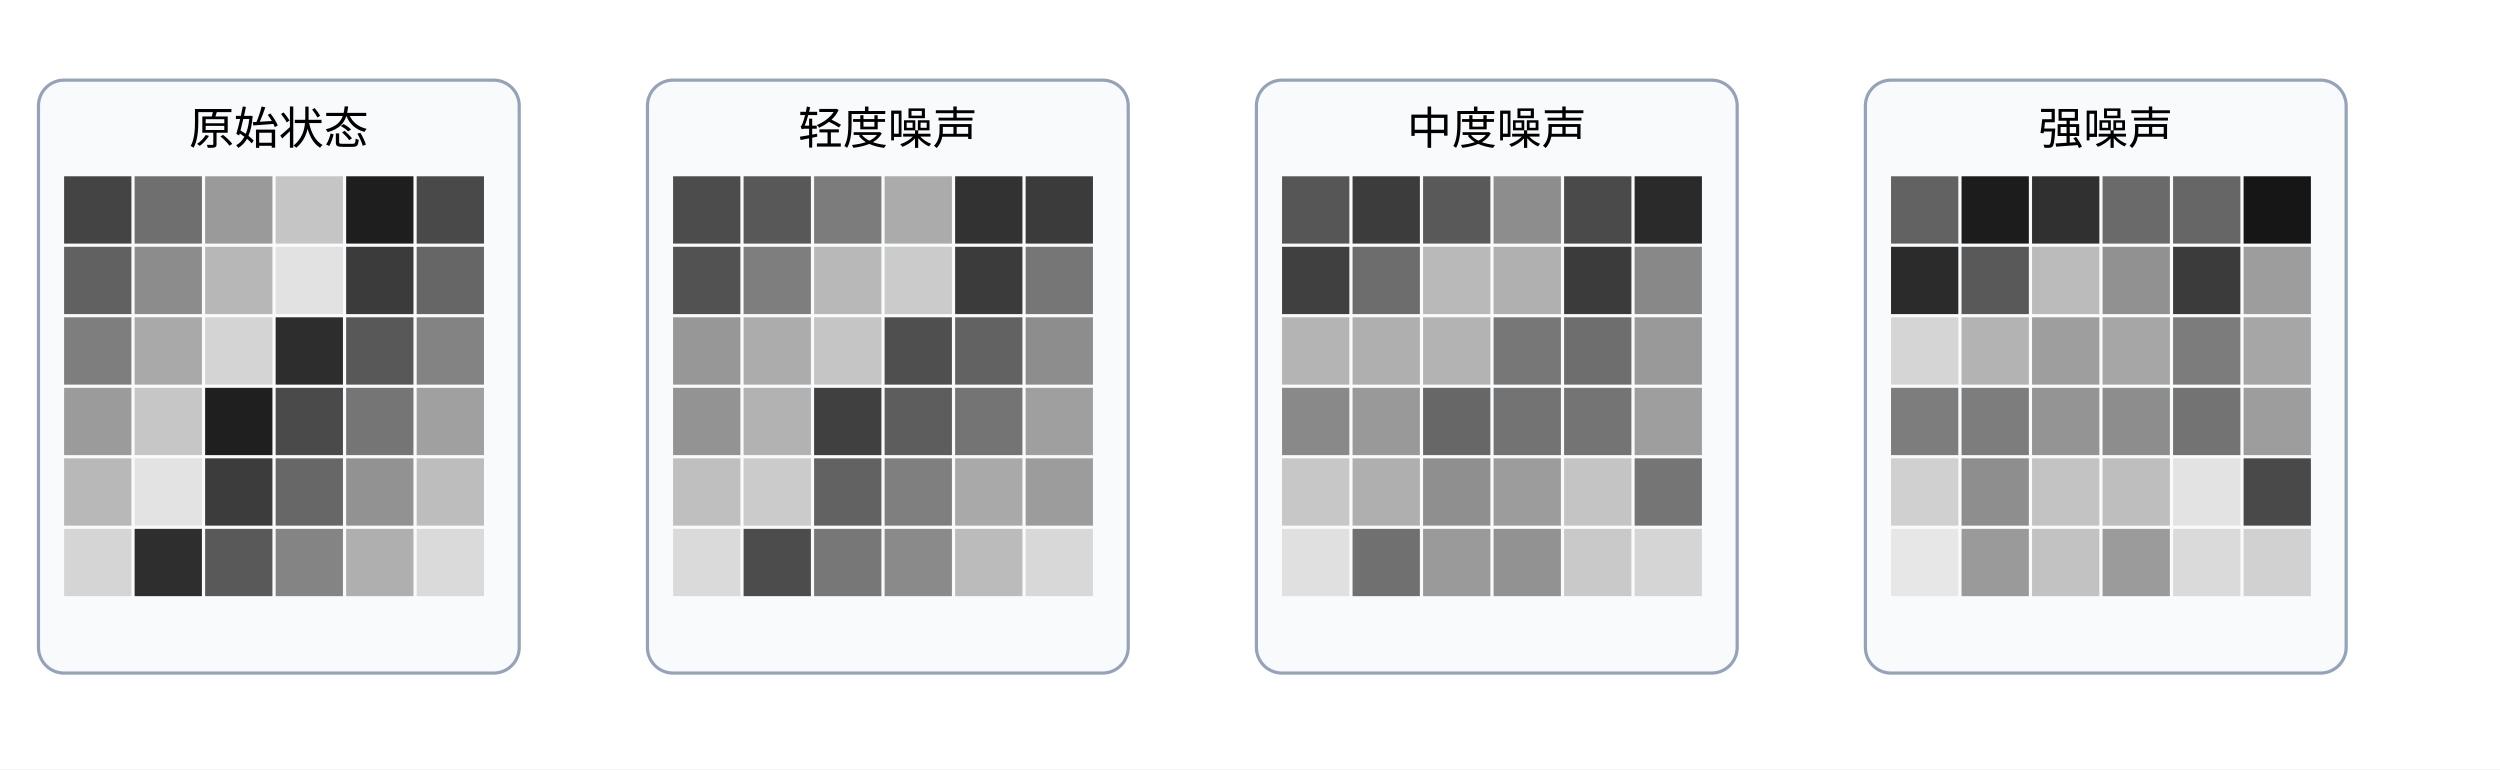
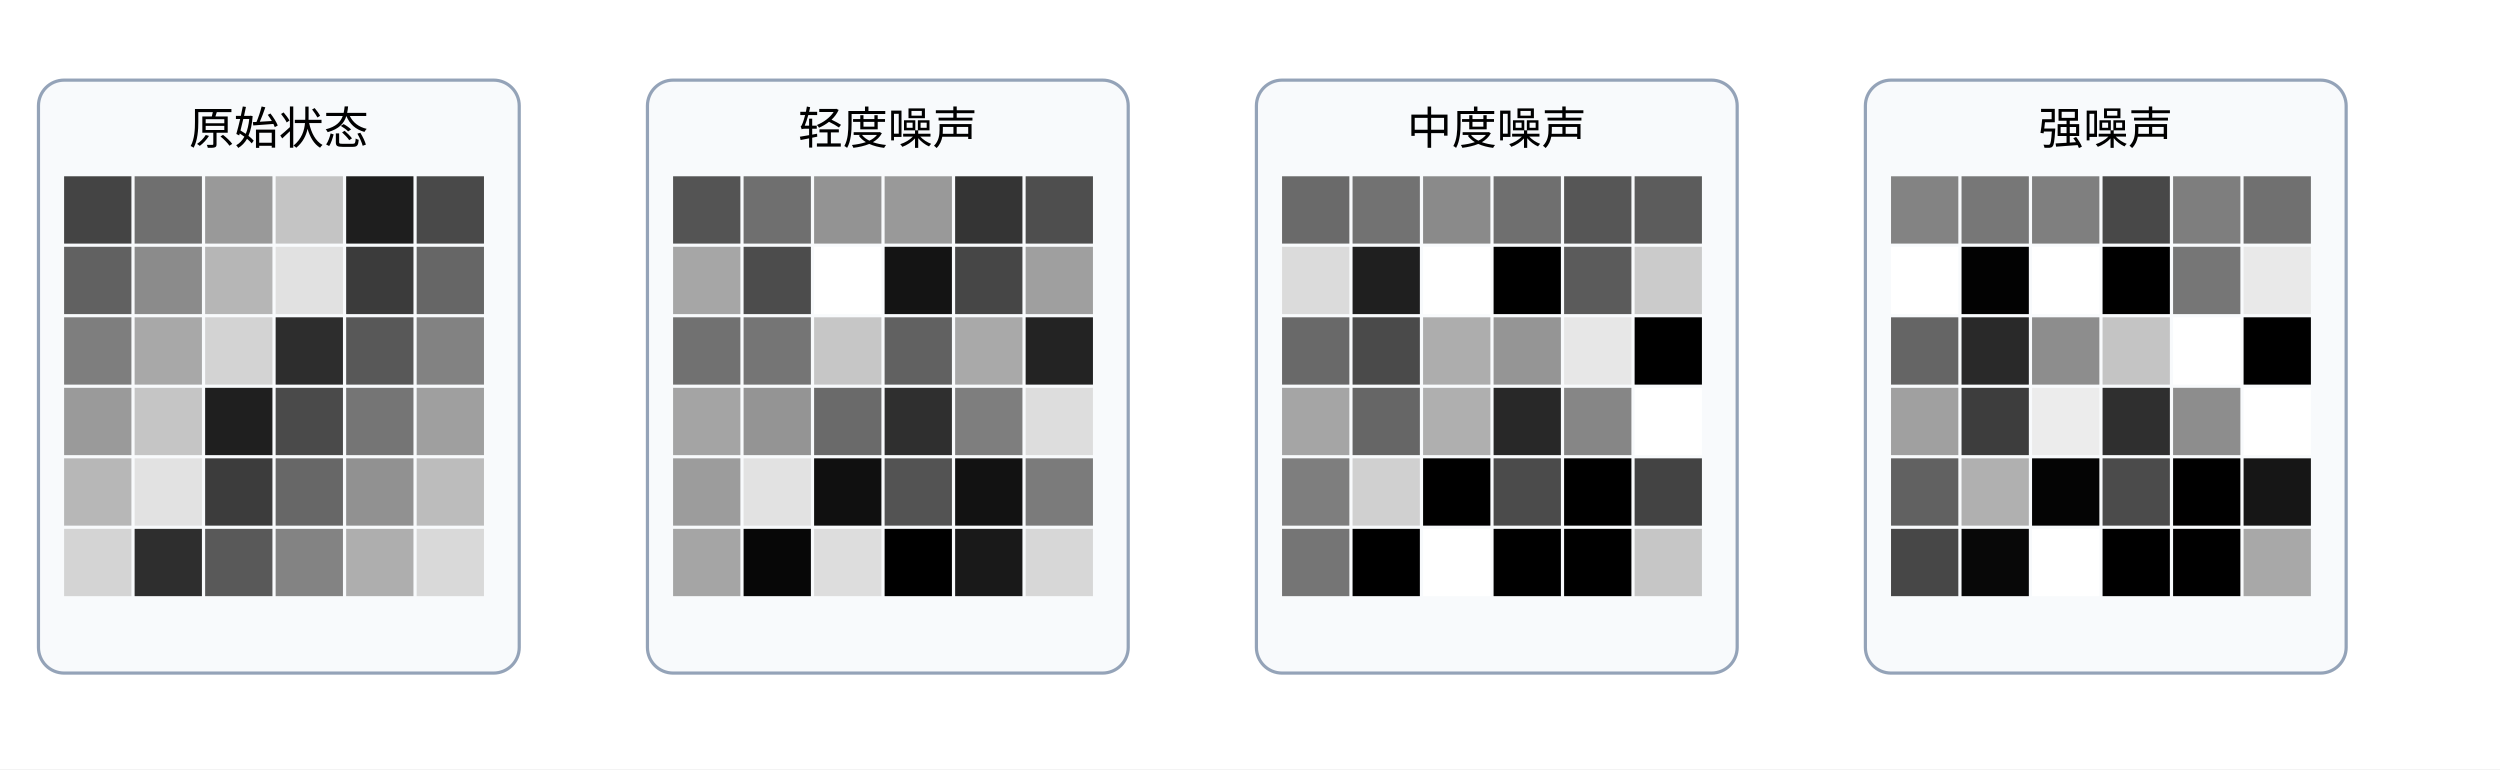
<svg xmlns="http://www.w3.org/2000/svg" width="780" height="240" viewBox="0 0 780 240" role="img">
  <rect width="780" height="240" fill="white" />
  <g>
    <rect x="12" y="25" width="150" height="185" rx="8" fill="#f8fafc" stroke="#94a3b8" />
    <text x="87" y="45" text-anchor="middle" font-size="14">原始状态</text>
    <rect x="20" y="55" width="21" height="21" fill="rgb(68,68,68)" />
    <rect x="42" y="55" width="21" height="21" fill="rgb(111,111,111)" />
-     <rect x="64" y="55" width="21" height="21" fill="rgb(154,154,154)" />
-     <rect x="86" y="55" width="21" height="21" fill="rgb(197,197,197)" />
+     <rect x="64" y="55" width="21" height="21" fill="rgb(153,153,153)" />
+     <rect x="86" y="55" width="21" height="21" fill="rgb(196,196,196)" />
    <rect x="108" y="55" width="21" height="21" fill="rgb(30,30,30)" />
    <rect x="130" y="55" width="21" height="21" fill="rgb(73,73,73)" />
    <rect x="20" y="77" width="21" height="21" fill="rgb(97,97,97)" />
-     <rect x="42" y="77" width="21" height="21" fill="rgb(140,140,140)" />
-     <rect x="64" y="77" width="21" height="21" fill="rgb(183,183,183)" />
-     <rect x="86" y="77" width="21" height="21" fill="rgb(226,226,226)" />
+     <rect x="42" y="77" width="21" height="21" fill="rgb(139,139,139)" />
+     <rect x="64" y="77" width="21" height="21" fill="rgb(182,182,182)" />
+     <rect x="86" y="77" width="21" height="21" fill="rgb(225,225,225)" />
    <rect x="108" y="77" width="21" height="21" fill="rgb(59,59,59)" />
    <rect x="130" y="77" width="21" height="21" fill="rgb(102,102,102)" />
    <rect x="20" y="99" width="21" height="21" fill="rgb(126,126,126)" />
-     <rect x="42" y="99" width="21" height="21" fill="rgb(169,169,169)" />
-     <rect x="64" y="99" width="21" height="21" fill="rgb(212,212,212)" />
+     <rect x="42" y="99" width="21" height="21" fill="rgb(168,168,168)" />
+     <rect x="64" y="99" width="21" height="21" fill="rgb(211,211,211)" />
    <rect x="86" y="99" width="21" height="21" fill="rgb(45,45,45)" />
    <rect x="108" y="99" width="21" height="21" fill="rgb(88,88,88)" />
-     <rect x="130" y="99" width="21" height="21" fill="rgb(131,131,131)" />
-     <rect x="20" y="121" width="21" height="21" fill="rgb(155,155,155)" />
-     <rect x="42" y="121" width="21" height="21" fill="rgb(198,198,198)" />
+     <rect x="130" y="99" width="21" height="21" fill="rgb(130,130,130)" />
+     <rect x="20" y="121" width="21" height="21" fill="rgb(154,154,154)" />
+     <rect x="42" y="121" width="21" height="21" fill="rgb(197,197,197)" />
    <rect x="64" y="121" width="21" height="21" fill="rgb(31,31,31)" />
    <rect x="86" y="121" width="21" height="21" fill="rgb(74,74,74)" />
    <rect x="108" y="121" width="21" height="21" fill="rgb(117,117,117)" />
-     <rect x="130" y="121" width="21" height="21" fill="rgb(160,160,160)" />
-     <rect x="20" y="143" width="21" height="21" fill="rgb(184,184,184)" />
-     <rect x="42" y="143" width="21" height="21" fill="rgb(227,227,227)" />
+     <rect x="130" y="121" width="21" height="21" fill="rgb(159,159,159)" />
+     <rect x="20" y="143" width="21" height="21" fill="rgb(183,183,183)" />
+     <rect x="42" y="143" width="21" height="21" fill="rgb(226,226,226)" />
    <rect x="64" y="143" width="21" height="21" fill="rgb(60,60,60)" />
    <rect x="86" y="143" width="21" height="21" fill="rgb(103,103,103)" />
-     <rect x="108" y="143" width="21" height="21" fill="rgb(146,146,146)" />
-     <rect x="130" y="143" width="21" height="21" fill="rgb(189,189,189)" />
-     <rect x="20" y="165" width="21" height="21" fill="rgb(213,213,213)" />
+     <rect x="108" y="143" width="21" height="21" fill="rgb(145,145,145)" />
+     <rect x="130" y="143" width="21" height="21" fill="rgb(188,188,188)" />
+     <rect x="20" y="165" width="21" height="21" fill="rgb(212,212,212)" />
    <rect x="42" y="165" width="21" height="21" fill="rgb(46,46,46)" />
    <rect x="64" y="165" width="21" height="21" fill="rgb(89,89,89)" />
-     <rect x="86" y="165" width="21" height="21" fill="rgb(132,132,132)" />
-     <rect x="108" y="165" width="21" height="21" fill="rgb(175,175,175)" />
-     <rect x="130" y="165" width="21" height="21" fill="rgb(218,218,218)" />
+     <rect x="86" y="165" width="21" height="21" fill="rgb(131,131,131)" />
+     <rect x="108" y="165" width="21" height="21" fill="rgb(174,174,174)" />
+     <rect x="130" y="165" width="21" height="21" fill="rgb(217,217,217)" />
  </g>
  <g>
    <rect x="202" y="25" width="150" height="185" rx="8" fill="#f8fafc" stroke="#94a3b8" />
    <text x="277" y="45" text-anchor="middle" font-size="14">轻度噪声</text>
-     <rect x="210" y="55" width="21" height="21" fill="rgb(76,76,76)" />
-     <rect x="232" y="55" width="21" height="21" fill="rgb(88,88,88)" />
-     <rect x="254" y="55" width="21" height="21" fill="rgb(124,124,124)" />
-     <rect x="276" y="55" width="21" height="21" fill="rgb(171,171,171)" />
-     <rect x="298" y="55" width="21" height="21" fill="rgb(50,50,50)" />
-     <rect x="320" y="55" width="21" height="21" fill="rgb(59,59,59)" />
-     <rect x="210" y="77" width="21" height="21" fill="rgb(82,82,82)" />
-     <rect x="232" y="77" width="21" height="21" fill="rgb(126,126,126)" />
-     <rect x="254" y="77" width="21" height="21" fill="rgb(184,184,184)" />
-     <rect x="276" y="77" width="21" height="21" fill="rgb(203,203,203)" />
-     <rect x="298" y="77" width="21" height="21" fill="rgb(59,59,59)" />
-     <rect x="320" y="77" width="21" height="21" fill="rgb(118,118,118)" />
-     <rect x="210" y="99" width="21" height="21" fill="rgb(151,151,151)" />
-     <rect x="232" y="99" width="21" height="21" fill="rgb(172,172,172)" />
-     <rect x="254" y="99" width="21" height="21" fill="rgb(197,197,197)" />
-     <rect x="276" y="99" width="21" height="21" fill="rgb(79,79,79)" />
-     <rect x="298" y="99" width="21" height="21" fill="rgb(98,98,98)" />
-     <rect x="320" y="99" width="21" height="21" fill="rgb(141,141,141)" />
-     <rect x="210" y="121" width="21" height="21" fill="rgb(147,147,147)" />
-     <rect x="232" y="121" width="21" height="21" fill="rgb(178,178,178)" />
-     <rect x="254" y="121" width="21" height="21" fill="rgb(64,64,64)" />
-     <rect x="276" y="121" width="21" height="21" fill="rgb(93,93,93)" />
-     <rect x="298" y="121" width="21" height="21" fill="rgb(116,116,116)" />
-     <rect x="320" y="121" width="21" height="21" fill="rgb(159,159,159)" />
-     <rect x="210" y="143" width="21" height="21" fill="rgb(191,191,191)" />
-     <rect x="232" y="143" width="21" height="21" fill="rgb(203,203,203)" />
-     <rect x="254" y="143" width="21" height="21" fill="rgb(98,98,98)" />
-     <rect x="276" y="143" width="21" height="21" fill="rgb(127,127,127)" />
-     <rect x="298" y="143" width="21" height="21" fill="rgb(169,169,169)" />
-     <rect x="320" y="143" width="21" height="21" fill="rgb(156,156,156)" />
-     <rect x="210" y="165" width="21" height="21" fill="rgb(218,218,218)" />
-     <rect x="232" y="165" width="21" height="21" fill="rgb(76,76,76)" />
-     <rect x="254" y="165" width="21" height="21" fill="rgb(119,119,119)" />
-     <rect x="276" y="165" width="21" height="21" fill="rgb(138,138,138)" />
-     <rect x="298" y="165" width="21" height="21" fill="rgb(187,187,187)" />
-     <rect x="320" y="165" width="21" height="21" fill="rgb(216,216,216)" />
+     <rect x="210" y="55" width="21" height="21" fill="rgb(84,84,84)" />
+     <rect x="232" y="55" width="21" height="21" fill="rgb(111,111,111)" />
+     <rect x="254" y="55" width="21" height="21" fill="rgb(147,147,147)" />
+     <rect x="276" y="55" width="21" height="21" fill="rgb(153,153,153)" />
+     <rect x="298" y="55" width="21" height="21" fill="rgb(52,52,52)" />
+     <rect x="320" y="55" width="21" height="21" fill="rgb(78,78,78)" />
+     <rect x="210" y="77" width="21" height="21" fill="rgb(166,166,166)" />
+     <rect x="232" y="77" width="21" height="21" fill="rgb(76,76,76)" />
+     <rect x="254" y="77" width="21" height="21" fill="rgb(255,255,255)" />
+     <rect x="276" y="77" width="21" height="21" fill="rgb(20,20,20)" />
+     <rect x="298" y="77" width="21" height="21" fill="rgb(70,70,70)" />
+     <rect x="320" y="77" width="21" height="21" fill="rgb(159,159,159)" />
+     <rect x="210" y="99" width="21" height="21" fill="rgb(113,113,113)" />
+     <rect x="232" y="99" width="21" height="21" fill="rgb(117,117,117)" />
+     <rect x="254" y="99" width="21" height="21" fill="rgb(198,198,198)" />
+     <rect x="276" y="99" width="21" height="21" fill="rgb(97,97,97)" />
+     <rect x="298" y="99" width="21" height="21" fill="rgb(169,169,169)" />
+     <rect x="320" y="99" width="21" height="21" fill="rgb(35,35,35)" />
+     <rect x="210" y="121" width="21" height="21" fill="rgb(164,164,164)" />
+     <rect x="232" y="121" width="21" height="21" fill="rgb(148,148,148)" />
+     <rect x="254" y="121" width="21" height="21" fill="rgb(106,106,106)" />
+     <rect x="276" y="121" width="21" height="21" fill="rgb(47,47,47)" />
+     <rect x="298" y="121" width="21" height="21" fill="rgb(126,126,126)" />
+     <rect x="320" y="121" width="21" height="21" fill="rgb(221,221,221)" />
+     <rect x="210" y="143" width="21" height="21" fill="rgb(156,156,156)" />
+     <rect x="232" y="143" width="21" height="21" fill="rgb(226,226,226)" />
+     <rect x="254" y="143" width="21" height="21" fill="rgb(16,16,16)" />
+     <rect x="276" y="143" width="21" height="21" fill="rgb(83,83,83)" />
+     <rect x="298" y="143" width="21" height="21" fill="rgb(18,18,18)" />
+     <rect x="320" y="143" width="21" height="21" fill="rgb(123,123,123)" />
+     <rect x="210" y="165" width="21" height="21" fill="rgb(165,165,165)" />
+     <rect x="232" y="165" width="21" height="21" fill="rgb(7,7,7)" />
+     <rect x="254" y="165" width="21" height="21" fill="rgb(221,221,221)" />
+     <rect x="276" y="165" width="21" height="21" fill="rgb(0,0,0)" />
+     <rect x="298" y="165" width="21" height="21" fill="rgb(25,25,25)" />
+     <rect x="320" y="165" width="21" height="21" fill="rgb(215,215,215)" />
  </g>
  <g>
    <rect x="392" y="25" width="150" height="185" rx="8" fill="#f8fafc" stroke="#94a3b8" />
    <text x="467" y="45" text-anchor="middle" font-size="14">中度噪声</text>
-     <rect x="400" y="55" width="21" height="21" fill="rgb(86,86,86)" />
-     <rect x="422" y="55" width="21" height="21" fill="rgb(60,60,60)" />
-     <rect x="444" y="55" width="21" height="21" fill="rgb(89,89,89)" />
-     <rect x="466" y="55" width="21" height="21" fill="rgb(141,141,141)" />
-     <rect x="488" y="55" width="21" height="21" fill="rgb(74,74,74)" />
-     <rect x="510" y="55" width="21" height="21" fill="rgb(42,42,42)" />
-     <rect x="400" y="77" width="21" height="21" fill="rgb(64,64,64)" />
-     <rect x="422" y="77" width="21" height="21" fill="rgb(109,109,109)" />
-     <rect x="444" y="77" width="21" height="21" fill="rgb(185,185,185)" />
-     <rect x="466" y="77" width="21" height="21" fill="rgb(176,176,176)" />
-     <rect x="488" y="77" width="21" height="21" fill="rgb(59,59,59)" />
-     <rect x="510" y="77" width="21" height="21" fill="rgb(136,136,136)" />
-     <rect x="400" y="99" width="21" height="21" fill="rgb(180,180,180)" />
-     <rect x="422" y="99" width="21" height="21" fill="rgb(175,175,175)" />
-     <rect x="444" y="99" width="21" height="21" fill="rgb(179,179,179)" />
-     <rect x="466" y="99" width="21" height="21" fill="rgb(119,119,119)" />
-     <rect x="488" y="99" width="21" height="21" fill="rgb(110,110,110)" />
-     <rect x="510" y="99" width="21" height="21" fill="rgb(153,153,153)" />
-     <rect x="400" y="121" width="21" height="21" fill="rgb(137,137,137)" />
-     <rect x="422" y="121" width="21" height="21" fill="rgb(153,153,153)" />
-     <rect x="444" y="121" width="21" height="21" fill="rgb(103,103,103)" />
-     <rect x="466" y="121" width="21" height="21" fill="rgb(115,115,115)" />
-     <rect x="488" y="121" width="21" height="21" fill="rgb(116,116,116)" />
-     <rect x="510" y="121" width="21" height="21" fill="rgb(158,158,158)" />
-     <rect x="400" y="143" width="21" height="21" fill="rgb(199,199,199)" />
-     <rect x="422" y="143" width="21" height="21" fill="rgb(175,175,175)" />
-     <rect x="444" y="143" width="21" height="21" fill="rgb(143,143,143)" />
-     <rect x="466" y="143" width="21" height="21" fill="rgb(156,156,156)" />
-     <rect x="488" y="143" width="21" height="21" fill="rgb(196,196,196)" />
-     <rect x="510" y="143" width="21" height="21" fill="rgb(117,117,117)" />
-     <rect x="400" y="165" width="21" height="21" fill="rgb(224,224,224)" />
-     <rect x="422" y="165" width="21" height="21" fill="rgb(112,112,112)" />
-     <rect x="444" y="165" width="21" height="21" fill="rgb(154,154,154)" />
-     <rect x="466" y="165" width="21" height="21" fill="rgb(146,146,146)" />
-     <rect x="488" y="165" width="21" height="21" fill="rgb(201,201,201)" />
-     <rect x="510" y="165" width="21" height="21" fill="rgb(213,213,213)" />
+     <rect x="400" y="55" width="21" height="21" fill="rgb(106,106,106)" />
+     <rect x="422" y="55" width="21" height="21" fill="rgb(114,114,114)" />
+     <rect x="444" y="55" width="21" height="21" fill="rgb(138,138,138)" />
+     <rect x="466" y="55" width="21" height="21" fill="rgb(111,111,111)" />
+     <rect x="488" y="55" width="21" height="21" fill="rgb(86,86,86)" />
+     <rect x="510" y="55" width="21" height="21" fill="rgb(92,92,92)" />
+     <rect x="400" y="77" width="21" height="21" fill="rgb(219,219,219)" />
+     <rect x="422" y="77" width="21" height="21" fill="rgb(31,31,31)" />
+     <rect x="444" y="77" width="21" height="21" fill="rgb(255,255,255)" />
+     <rect x="466" y="77" width="21" height="21" fill="rgb(0,0,0)" />
+     <rect x="488" y="77" width="21" height="21" fill="rgb(91,91,91)" />
+     <rect x="510" y="77" width="21" height="21" fill="rgb(203,203,203)" />
+     <rect x="400" y="99" width="21" height="21" fill="rgb(105,105,105)" />
+     <rect x="422" y="99" width="21" height="21" fill="rgb(74,74,74)" />
+     <rect x="444" y="99" width="21" height="21" fill="rgb(173,173,173)" />
+     <rect x="466" y="99" width="21" height="21" fill="rgb(149,149,149)" />
+     <rect x="488" y="99" width="21" height="21" fill="rgb(231,231,231)" />
+     <rect x="510" y="99" width="21" height="21" fill="rgb(0,0,0)" />
+     <rect x="400" y="121" width="21" height="21" fill="rgb(165,165,165)" />
+     <rect x="422" y="121" width="21" height="21" fill="rgb(102,102,102)" />
+     <rect x="444" y="121" width="21" height="21" fill="rgb(175,175,175)" />
+     <rect x="466" y="121" width="21" height="21" fill="rgb(40,40,40)" />
+     <rect x="488" y="121" width="21" height="21" fill="rgb(134,134,134)" />
+     <rect x="510" y="121" width="21" height="21" fill="rgb(255,255,255)" />
+     <rect x="400" y="143" width="21" height="21" fill="rgb(126,126,126)" />
+     <rect x="422" y="143" width="21" height="21" fill="rgb(208,208,208)" />
+     <rect x="444" y="143" width="21" height="21" fill="rgb(0,0,0)" />
+     <rect x="466" y="143" width="21" height="21" fill="rgb(75,75,75)" />
+     <rect x="488" y="143" width="21" height="21" fill="rgb(0,0,0)" />
+     <rect x="510" y="143" width="21" height="21" fill="rgb(67,67,67)" />
+     <rect x="400" y="165" width="21" height="21" fill="rgb(117,117,117)" />
+     <rect x="422" y="165" width="21" height="21" fill="rgb(0,0,0)" />
+     <rect x="444" y="165" width="21" height="21" fill="rgb(255,255,255)" />
+     <rect x="466" y="165" width="21" height="21" fill="rgb(0,0,0)" />
+     <rect x="488" y="165" width="21" height="21" fill="rgb(0,0,0)" />
+     <rect x="510" y="165" width="21" height="21" fill="rgb(198,198,198)" />
  </g>
  <g>
    <rect x="582" y="25" width="150" height="185" rx="8" fill="#f8fafc" stroke="#94a3b8" />
    <text x="657" y="45" text-anchor="middle" font-size="14">强噪声</text>
-     <rect x="590" y="55" width="21" height="21" fill="rgb(98,98,98)" />
-     <rect x="612" y="55" width="21" height="21" fill="rgb(28,28,28)" />
-     <rect x="634" y="55" width="21" height="21" fill="rgb(48,48,48)" />
-     <rect x="656" y="55" width="21" height="21" fill="rgb(106,106,106)" />
-     <rect x="678" y="55" width="21" height="21" fill="rgb(102,102,102)" />
-     <rect x="700" y="55" width="21" height="21" fill="rgb(22,22,22)" />
-     <rect x="590" y="77" width="21" height="21" fill="rgb(43,43,43)" />
-     <rect x="612" y="77" width="21" height="21" fill="rgb(89,89,89)" />
-     <rect x="634" y="77" width="21" height="21" fill="rgb(187,187,187)" />
-     <rect x="656" y="77" width="21" height="21" fill="rgb(145,145,145)" />
-     <rect x="678" y="77" width="21" height="21" fill="rgb(59,59,59)" />
-     <rect x="700" y="77" width="21" height="21" fill="rgb(157,157,157)" />
-     <rect x="590" y="99" width="21" height="21" fill="rgb(213,213,213)" />
-     <rect x="612" y="99" width="21" height="21" fill="rgb(179,179,179)" />
-     <rect x="634" y="99" width="21" height="21" fill="rgb(158,158,158)" />
-     <rect x="656" y="99" width="21" height="21" fill="rgb(166,166,166)" />
-     <rect x="678" y="99" width="21" height="21" fill="rgb(124,124,124)" />
-     <rect x="700" y="99" width="21" height="21" fill="rgb(166,166,166)" />
-     <rect x="590" y="121" width="21" height="21" fill="rgb(125,125,125)" />
-     <rect x="612" y="121" width="21" height="21" fill="rgb(125,125,125)" />
-     <rect x="634" y="121" width="21" height="21" fill="rgb(148,148,148)" />
-     <rect x="656" y="121" width="21" height="21" fill="rgb(141,141,141)" />
-     <rect x="678" y="121" width="21" height="21" fill="rgb(115,115,115)" />
-     <rect x="700" y="121" width="21" height="21" fill="rgb(157,157,157)" />
-     <rect x="590" y="143" width="21" height="21" fill="rgb(208,208,208)" />
-     <rect x="612" y="143" width="21" height="21" fill="rgb(142,142,142)" />
-     <rect x="634" y="143" width="21" height="21" fill="rgb(195,195,195)" />
-     <rect x="656" y="143" width="21" height="21" fill="rgb(190,190,190)" />
-     <rect x="678" y="143" width="21" height="21" fill="rgb(227,227,227)" />
-     <rect x="700" y="143" width="21" height="21" fill="rgb(73,73,73)" />
-     <rect x="590" y="165" width="21" height="21" fill="rgb(231,231,231)" />
-     <rect x="612" y="165" width="21" height="21" fill="rgb(154,154,154)" />
-     <rect x="634" y="165" width="21" height="21" fill="rgb(194,194,194)" />
-     <rect x="656" y="165" width="21" height="21" fill="rgb(155,155,155)" />
-     <rect x="678" y="165" width="21" height="21" fill="rgb(218,218,218)" />
-     <rect x="700" y="165" width="21" height="21" fill="rgb(209,209,209)" />
+     <rect x="590" y="55" width="21" height="21" fill="rgb(131,131,131)" />
+     <rect x="612" y="55" width="21" height="21" fill="rgb(119,119,119)" />
+     <rect x="634" y="55" width="21" height="21" fill="rgb(127,127,127)" />
+     <rect x="656" y="55" width="21" height="21" fill="rgb(72,72,72)" />
+     <rect x="678" y="55" width="21" height="21" fill="rgb(126,126,126)" />
+     <rect x="700" y="55" width="21" height="21" fill="rgb(112,112,112)" />
+     <rect x="590" y="77" width="21" height="21" fill="rgb(255,255,255)" />
+     <rect x="612" y="77" width="21" height="21" fill="rgb(2,2,2)" />
+     <rect x="634" y="77" width="21" height="21" fill="rgb(255,255,255)" />
+     <rect x="656" y="77" width="21" height="21" fill="rgb(0,0,0)" />
+     <rect x="678" y="77" width="21" height="21" fill="rgb(118,118,118)" />
+     <rect x="700" y="77" width="21" height="21" fill="rgb(233,233,233)" />
+     <rect x="590" y="99" width="21" height="21" fill="rgb(101,101,101)" />
+     <rect x="612" y="99" width="21" height="21" fill="rgb(41,41,41)" />
+     <rect x="634" y="99" width="21" height="21" fill="rgb(141,141,141)" />
+     <rect x="656" y="99" width="21" height="21" fill="rgb(196,196,196)" />
+     <rect x="678" y="99" width="21" height="21" fill="rgb(255,255,255)" />
+     <rect x="700" y="99" width="21" height="21" fill="rgb(0,0,0)" />
+     <rect x="590" y="121" width="21" height="21" fill="rgb(160,160,160)" />
+     <rect x="612" y="121" width="21" height="21" fill="rgb(61,61,61)" />
+     <rect x="634" y="121" width="21" height="21" fill="rgb(236,236,236)" />
+     <rect x="656" y="121" width="21" height="21" fill="rgb(47,47,47)" />
+     <rect x="678" y="121" width="21" height="21" fill="rgb(141,141,141)" />
+     <rect x="700" y="121" width="21" height="21" fill="rgb(255,255,255)" />
+     <rect x="590" y="143" width="21" height="21" fill="rgb(97,97,97)" />
+     <rect x="612" y="143" width="21" height="21" fill="rgb(176,176,176)" />
+     <rect x="634" y="143" width="21" height="21" fill="rgb(4,4,4)" />
+     <rect x="656" y="143" width="21" height="21" fill="rgb(75,75,75)" />
+     <rect x="678" y="143" width="21" height="21" fill="rgb(0,0,0)" />
+     <rect x="700" y="143" width="21" height="21" fill="rgb(22,22,22)" />
+     <rect x="590" y="165" width="21" height="21" fill="rgb(71,71,71)" />
+     <rect x="612" y="165" width="21" height="21" fill="rgb(8,8,8)" />
+     <rect x="634" y="165" width="21" height="21" fill="rgb(255,255,255)" />
+     <rect x="656" y="165" width="21" height="21" fill="rgb(0,0,0)" />
+     <rect x="678" y="165" width="21" height="21" fill="rgb(0,0,0)" />
+     <rect x="700" y="165" width="21" height="21" fill="rgb(168,168,168)" />
  </g>
</svg>
